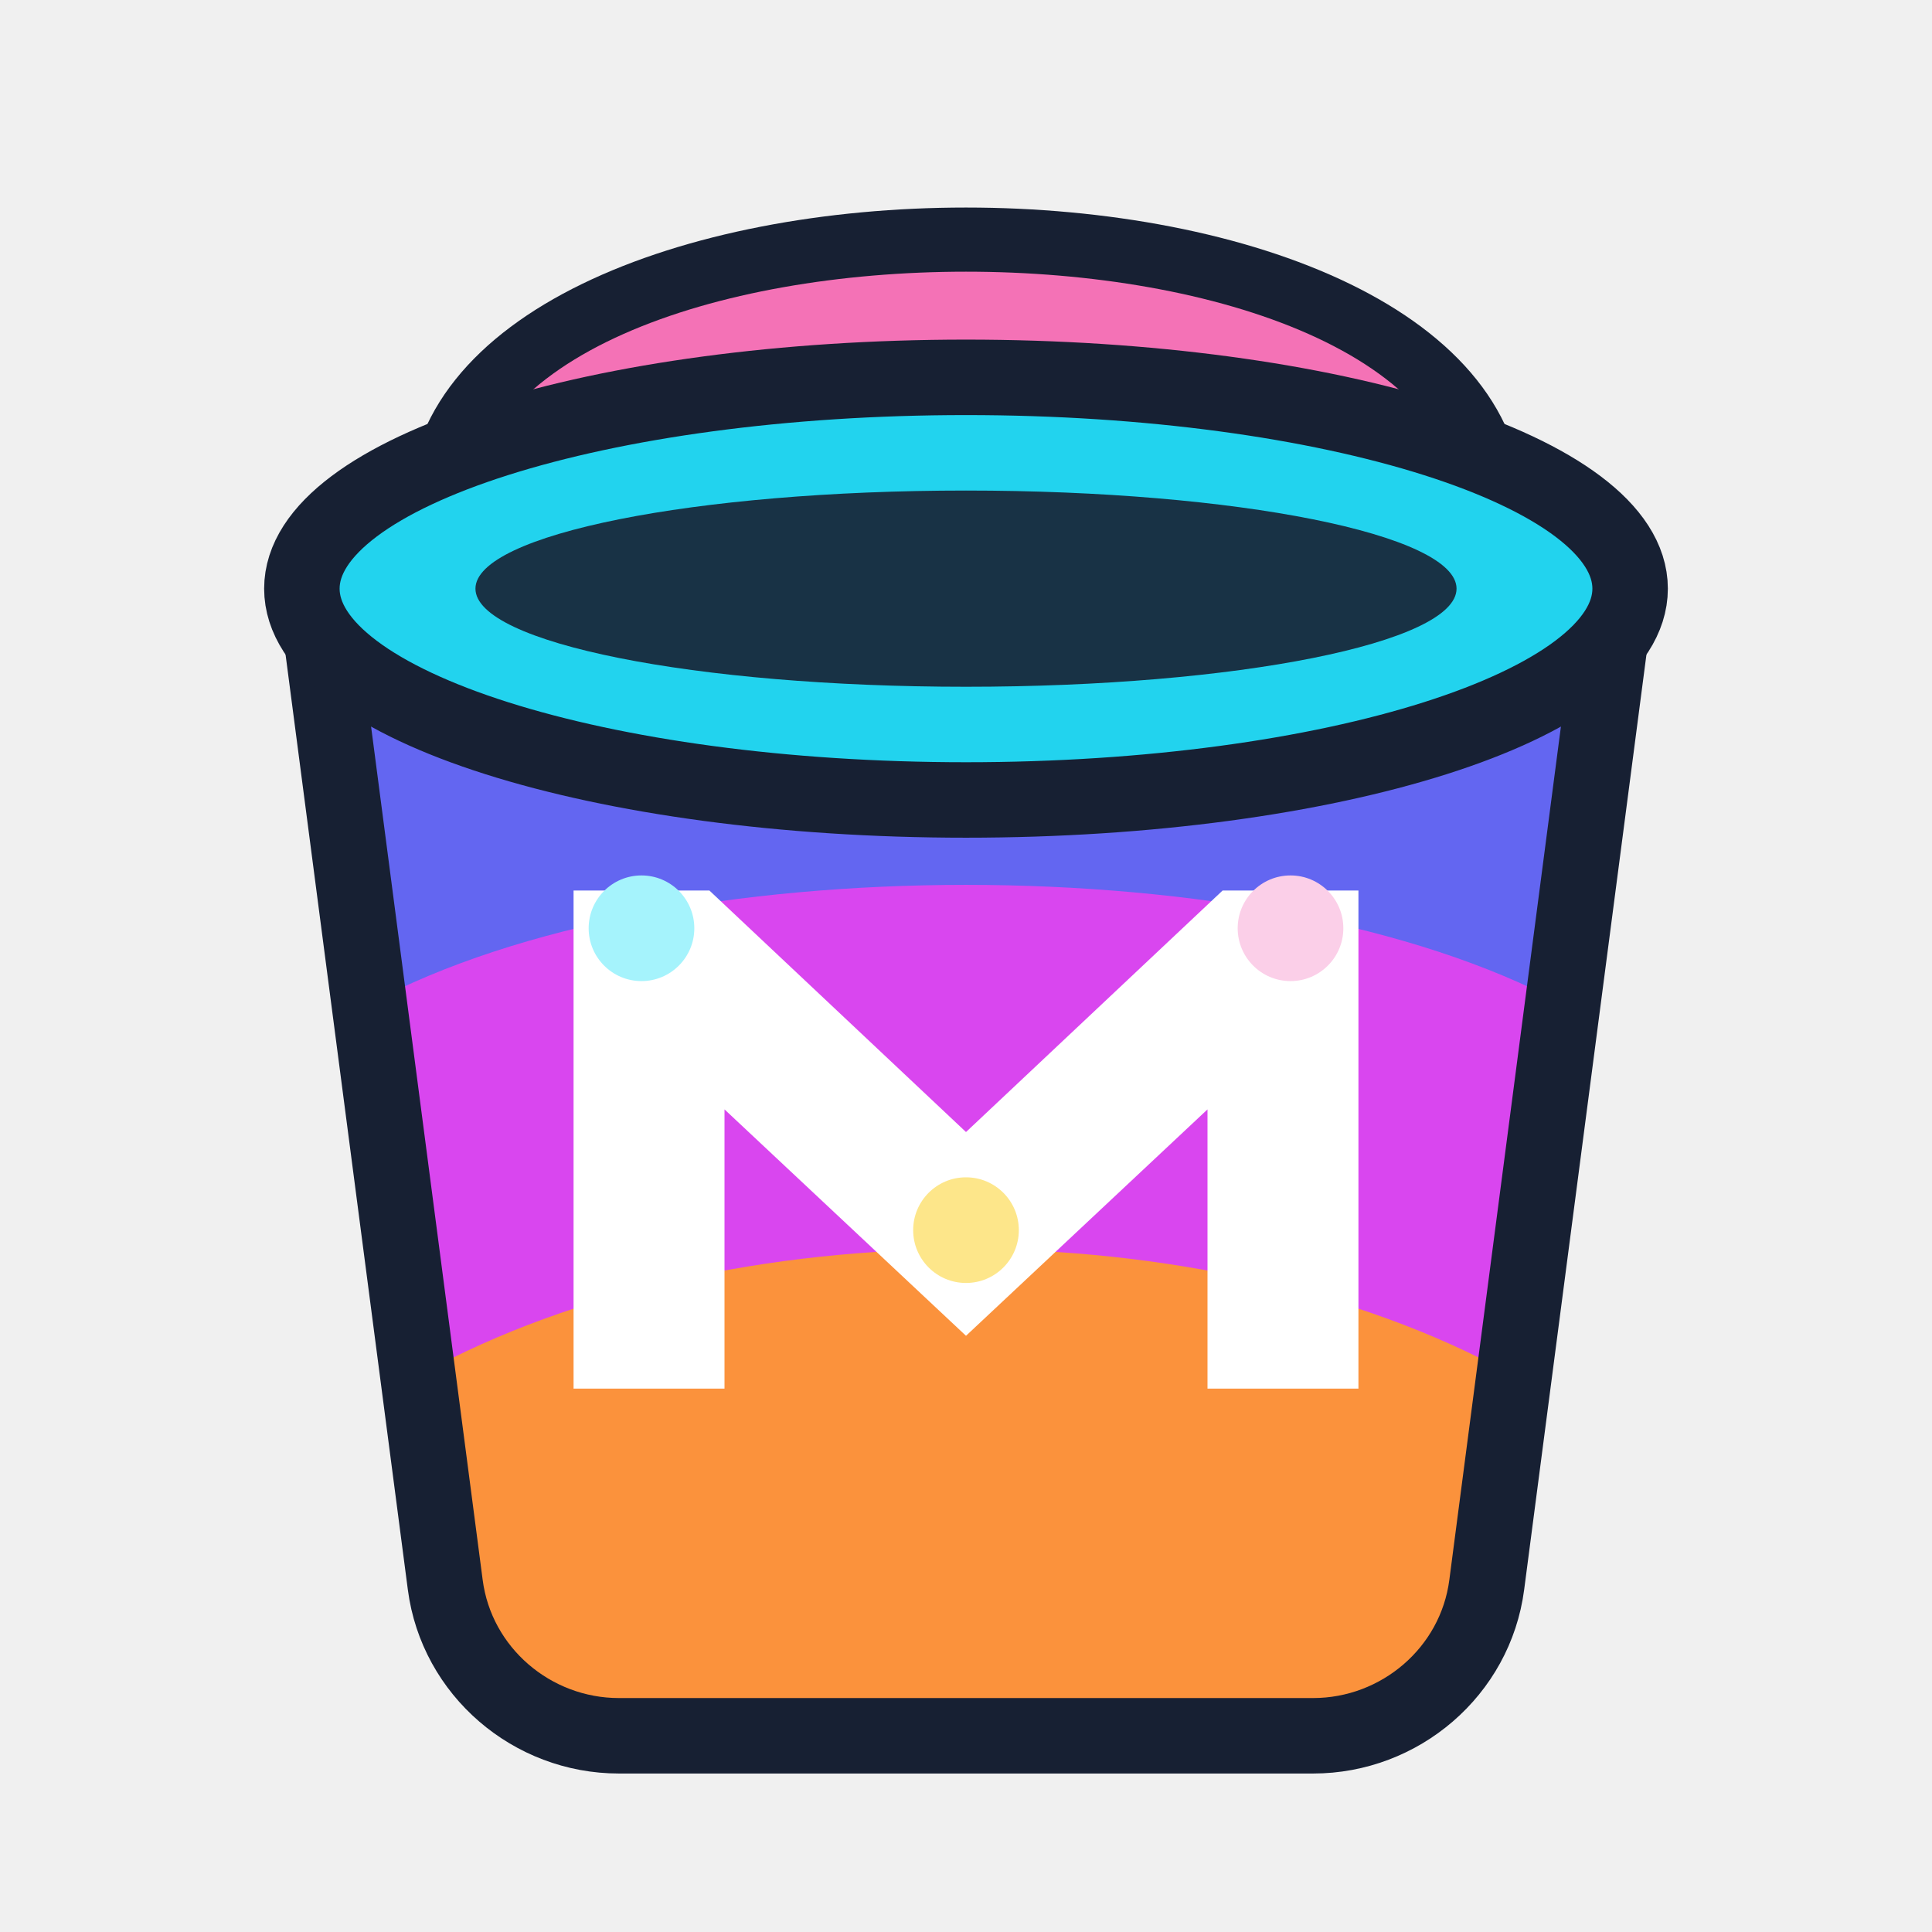
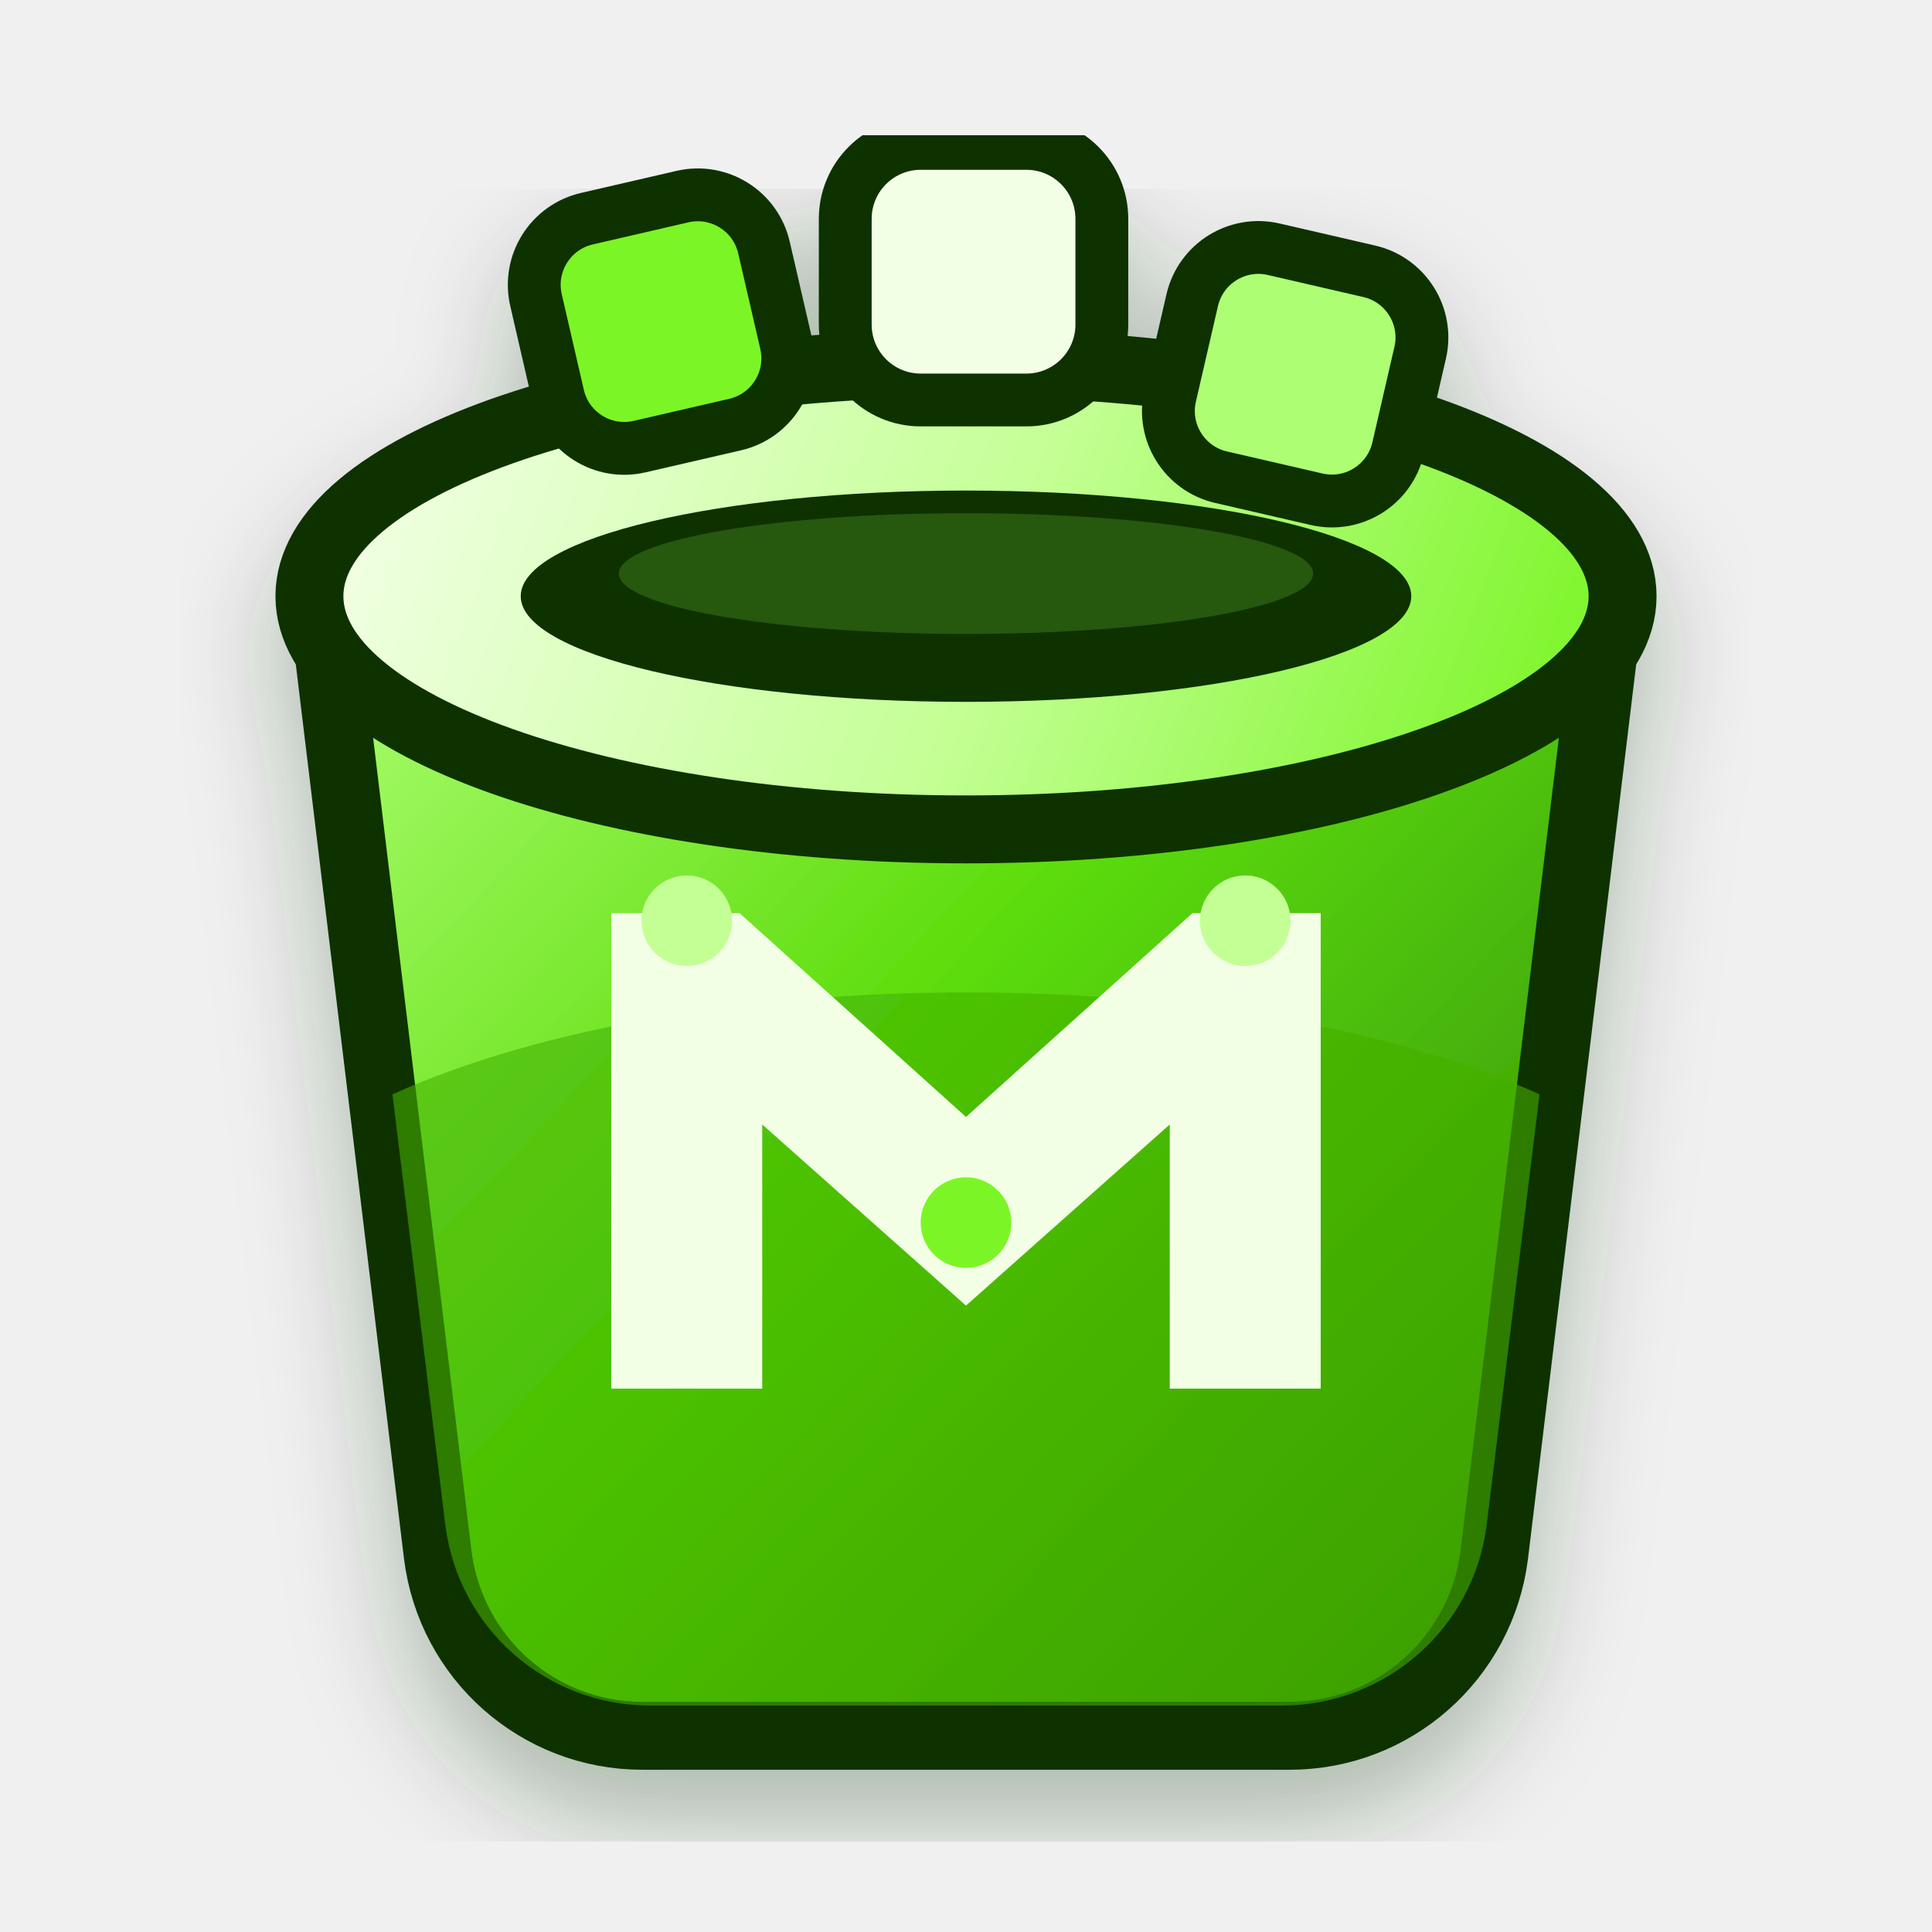
<svg xmlns="http://www.w3.org/2000/svg" viewBox="0 0 256 256" role="img" aria-labelledby="title desc">
-   <path d="M54 82V68C54 14 202 14 202 68V82H180V68C180 45 76 45 76 68V82Z" fill="#172033" />
-   <path d="M62 82V69C62 25 194 25 194 69V82H181V69C181 45 75 45 75 69V82Z" fill="#F472B6" />
-   <path d="M42 80H214L197 210C195.5 221.5 185.5 230 174 230H82C70.5 230 60.5 221.5 59 210L42 80Z" fill="#6366F1" />
-   <path d="M49 133C88 112 168 112 207 133L197 210C195.5 221.5 185.5 230 174 230H82C70.5 230 60.5 221.5 59 210L49 133Z" fill="#D946EF" />
-   <path d="M56 182C96 160 160 160 200 182L197 210C195.5 221.5 185.5 230 174 230H82C70.5 230 60.5 221.5 59 210L56 182Z" fill="#FB923C" />
-   <path d="M42 80H214L197 210C195.5 221.5 185.5 230 174 230H82C70.5 230 60.5 221.5 59 210L42 80Z" fill="none" stroke="#172033" stroke-width="10" stroke-linejoin="round" />
-   <path d="M40 78C40 62.5 79.5 50 128 50C176.5 50 216 62.5 216 78C216 93.5 176.5 106 128 106C79.5 106 40 93.5 40 78Z" fill="#22D3EE" stroke="#172033" stroke-width="10" />
-   <ellipse cx="128" cy="78" rx="65" ry="13" fill="#172033" opacity="0.9" />
-   <path d="M76 184V118H94L128 150L162 118H180V184H160V147L128 177L96 147V184Z" fill="#FFFFFF" />
-   <circle cx="85" cy="123" r="7" fill="#A5F3FC" />
-   <circle cx="128" cy="163" r="7" fill="#FDE68A" />
-   <circle cx="171" cy="123" r="7" fill="#FBCFE8" />
+   <defs>
+     <linearGradient id="shell" x1="47" y1="78" x2="202" y2="224" gradientUnits="userSpaceOnUse">
+       <stop stop-color="#ADFE72" />
+       <stop offset="0.45" stop-color="#5ADB07" />
+       <stop offset="1" stop-color="#338506" />
+     </linearGradient>
+     <linearGradient id="rim" x1="52" y1="47" x2="207" y2="106" gradientUnits="userSpaceOnUse">
+       <stop stop-color="#F2FFE5" />
+       <stop offset="0.52" stop-color="#C4FF95" />
+       <stop offset="1" stop-color="#7BF526" />
+     </linearGradient>
+     <filter id="shadow" x="24" y="18" width="208" height="226" filterUnits="userSpaceOnUse">
+       <feDropShadow dx="0" dy="7" stdDeviation="7" flood-color="#103102" flood-opacity="0.28" />
+     </filter>
+   </defs>
+   <g filter="url(#shadow)">
+     <path d="M43 82h170l-15 124c-1.7 13.7-13.3 24-27.1 24H85.1c-13.8 0-25.4-10.3-27.1-24L43 82Z" fill="url(#shell)" stroke="#103102" stroke-width="9" stroke-linejoin="round" />
+     <path d="M52 145c40-18 112-18 152 0l-7 57c-1.7 13.8-13.4 24-27.2 24H86.2c-13.8 0-25.5-10.2-27.2-24l-7-57Z" fill="#42AF01" opacity="0.58" />
+     <path d="M41 79c0-17.1 39-30.9 87-30.9S215 61.9 215 79s-39 30.9-87 30.9S41 96.1 41 79Z" fill="url(#rim)" stroke="#103102" stroke-width="9" />
+     <ellipse cx="128" cy="79" rx="59" ry="14" fill="#103102" />
+     <ellipse cx="128" cy="76" rx="46" ry="8" fill="#27580F" />
+     <rect x="69" y="31" width="31" height="31" rx="9" transform="rotate(-13 69 31)" fill="#7BF526" stroke="#103102" stroke-width="7" />
+     <rect x="112" y="19" width="34" height="34" rx="10" fill="#F2FFE5" stroke="#103102" stroke-width="7" />
+     <rect x="160" y="31" width="31" height="31" rx="9" transform="rotate(13 160 31)" fill="#ADFE72" stroke="#103102" stroke-width="7" />
+     <path d="M81 152v-31h17l30 27 30-27h17v63h-20v-35l-27 24-27-24v35H81v-32Z" fill="#F2FFE5" />
+     <circle cx="91" cy="122" r="6" fill="#C4FF95" />
+     <circle cx="128" cy="162" r="6" fill="#7BF526" />
+     <circle cx="165" cy="122" r="6" fill="#C4FF95" />
+   </g>
</svg>
